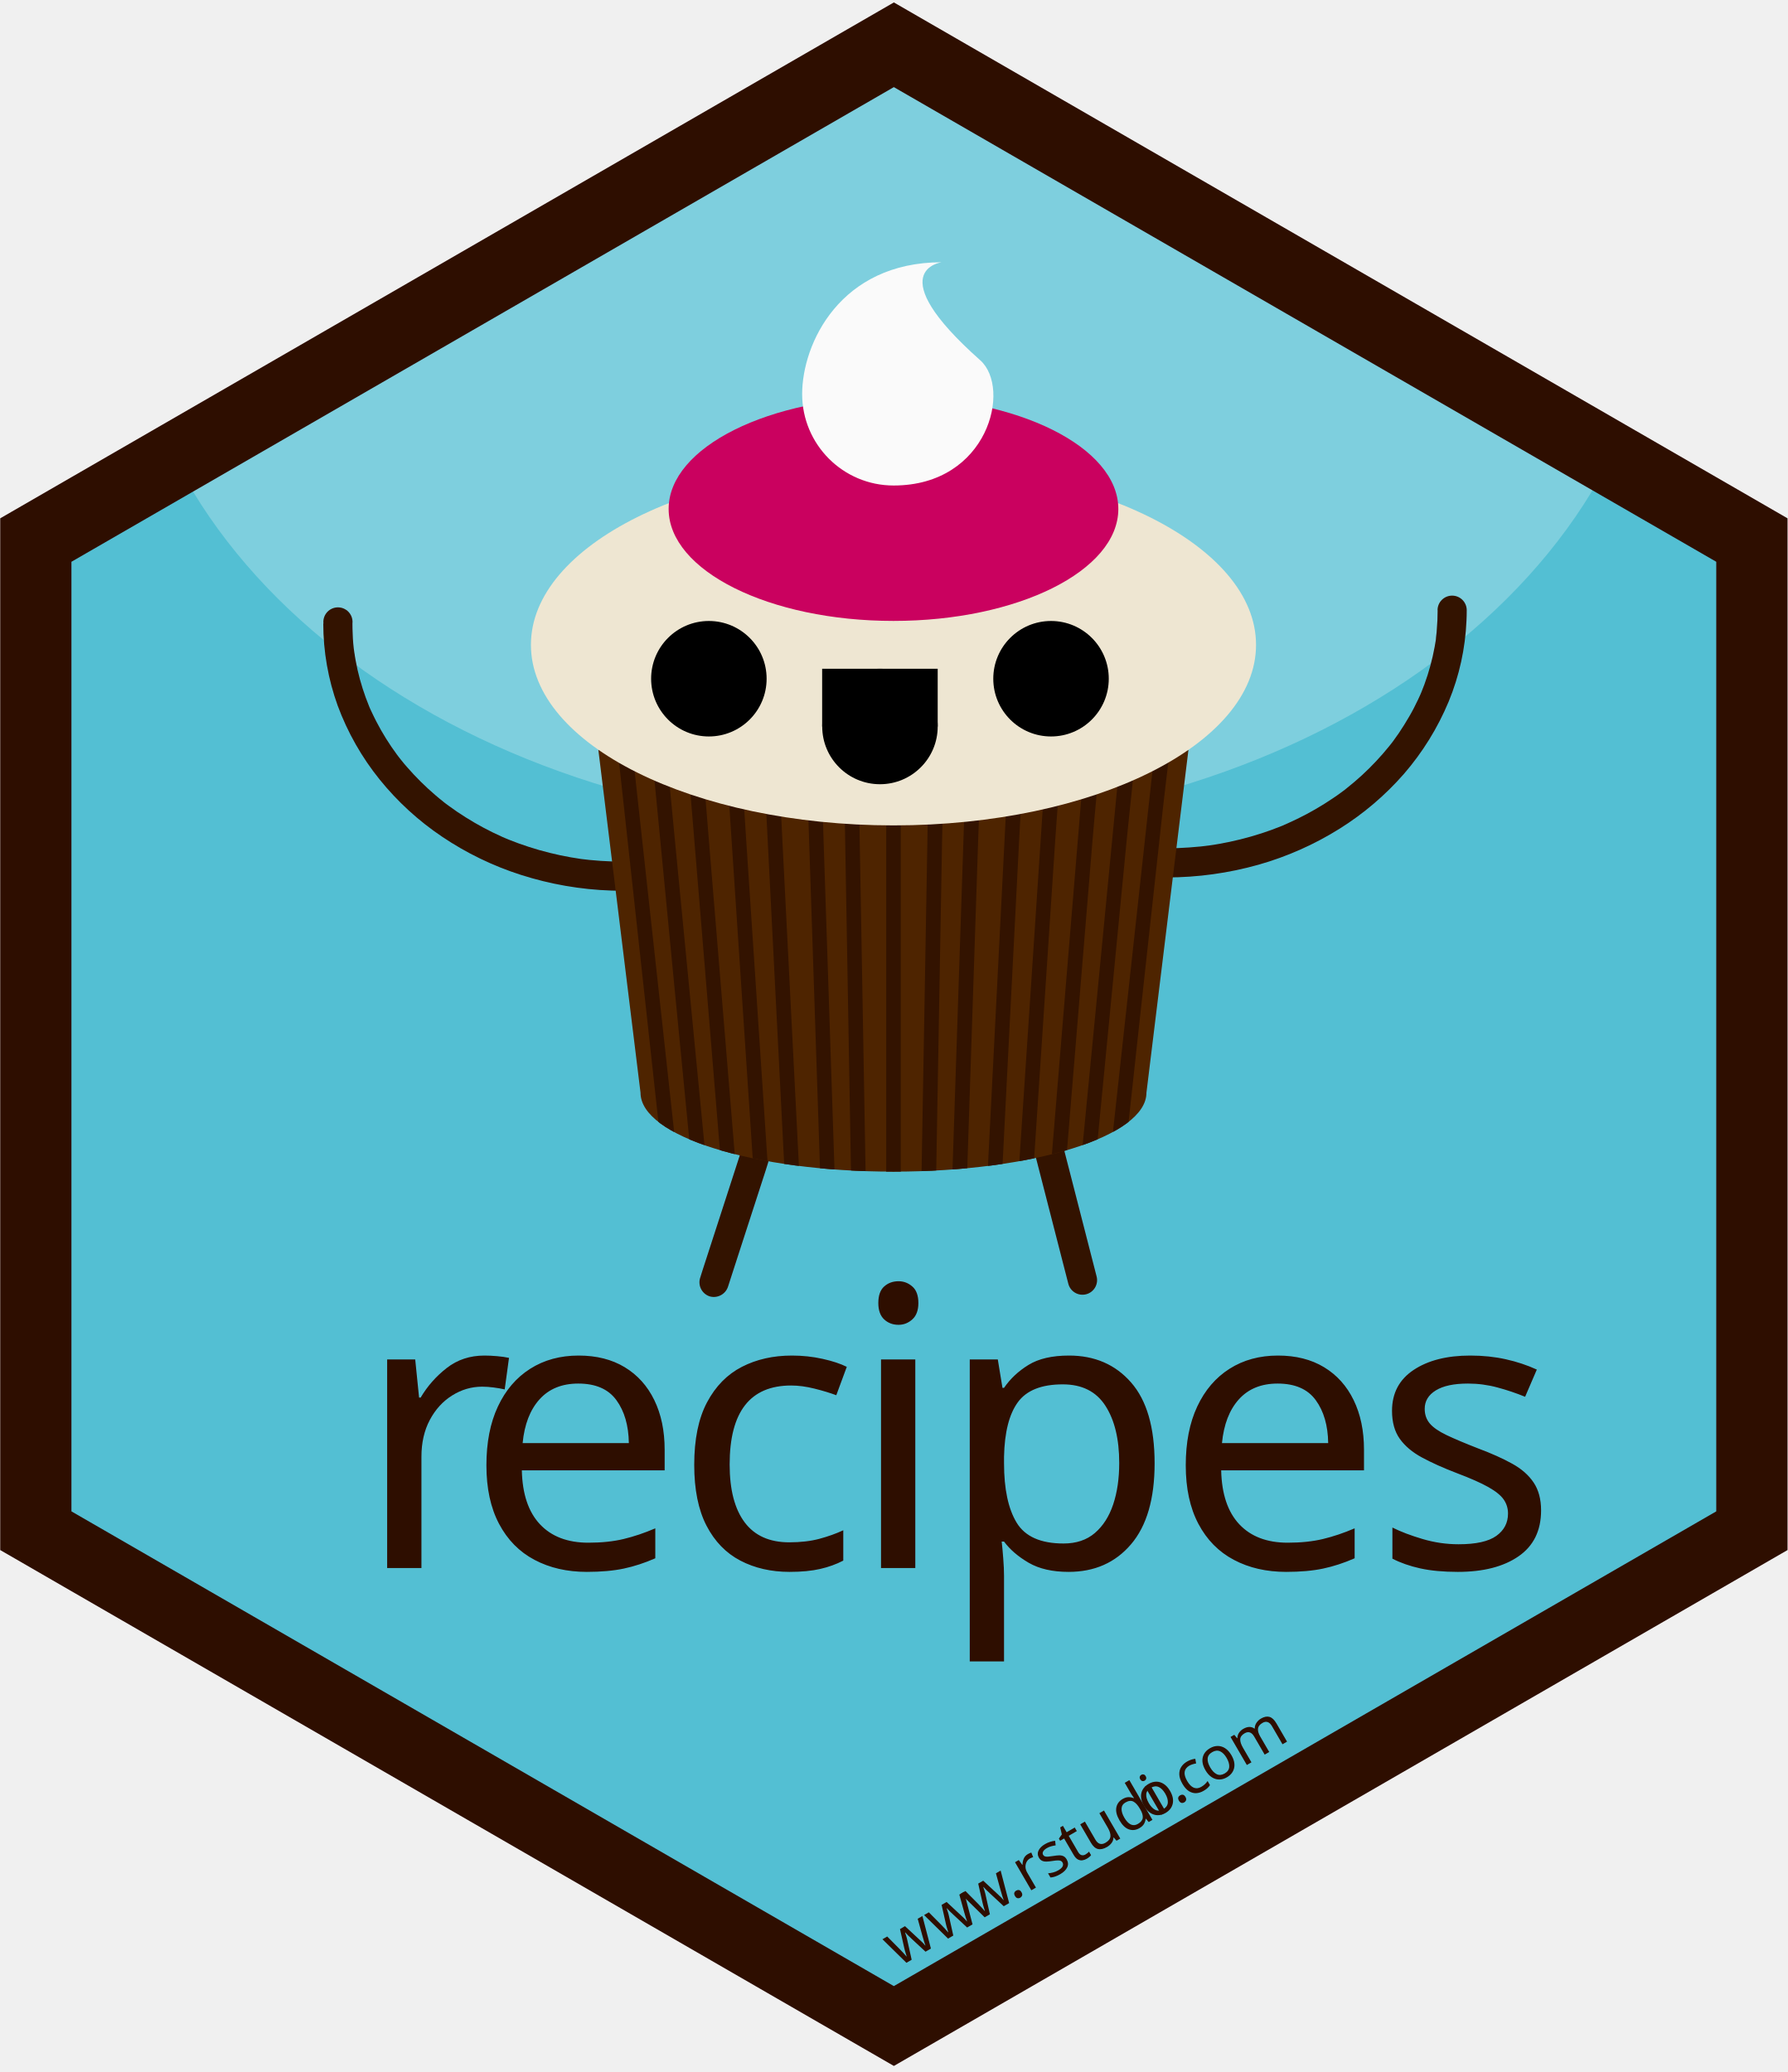
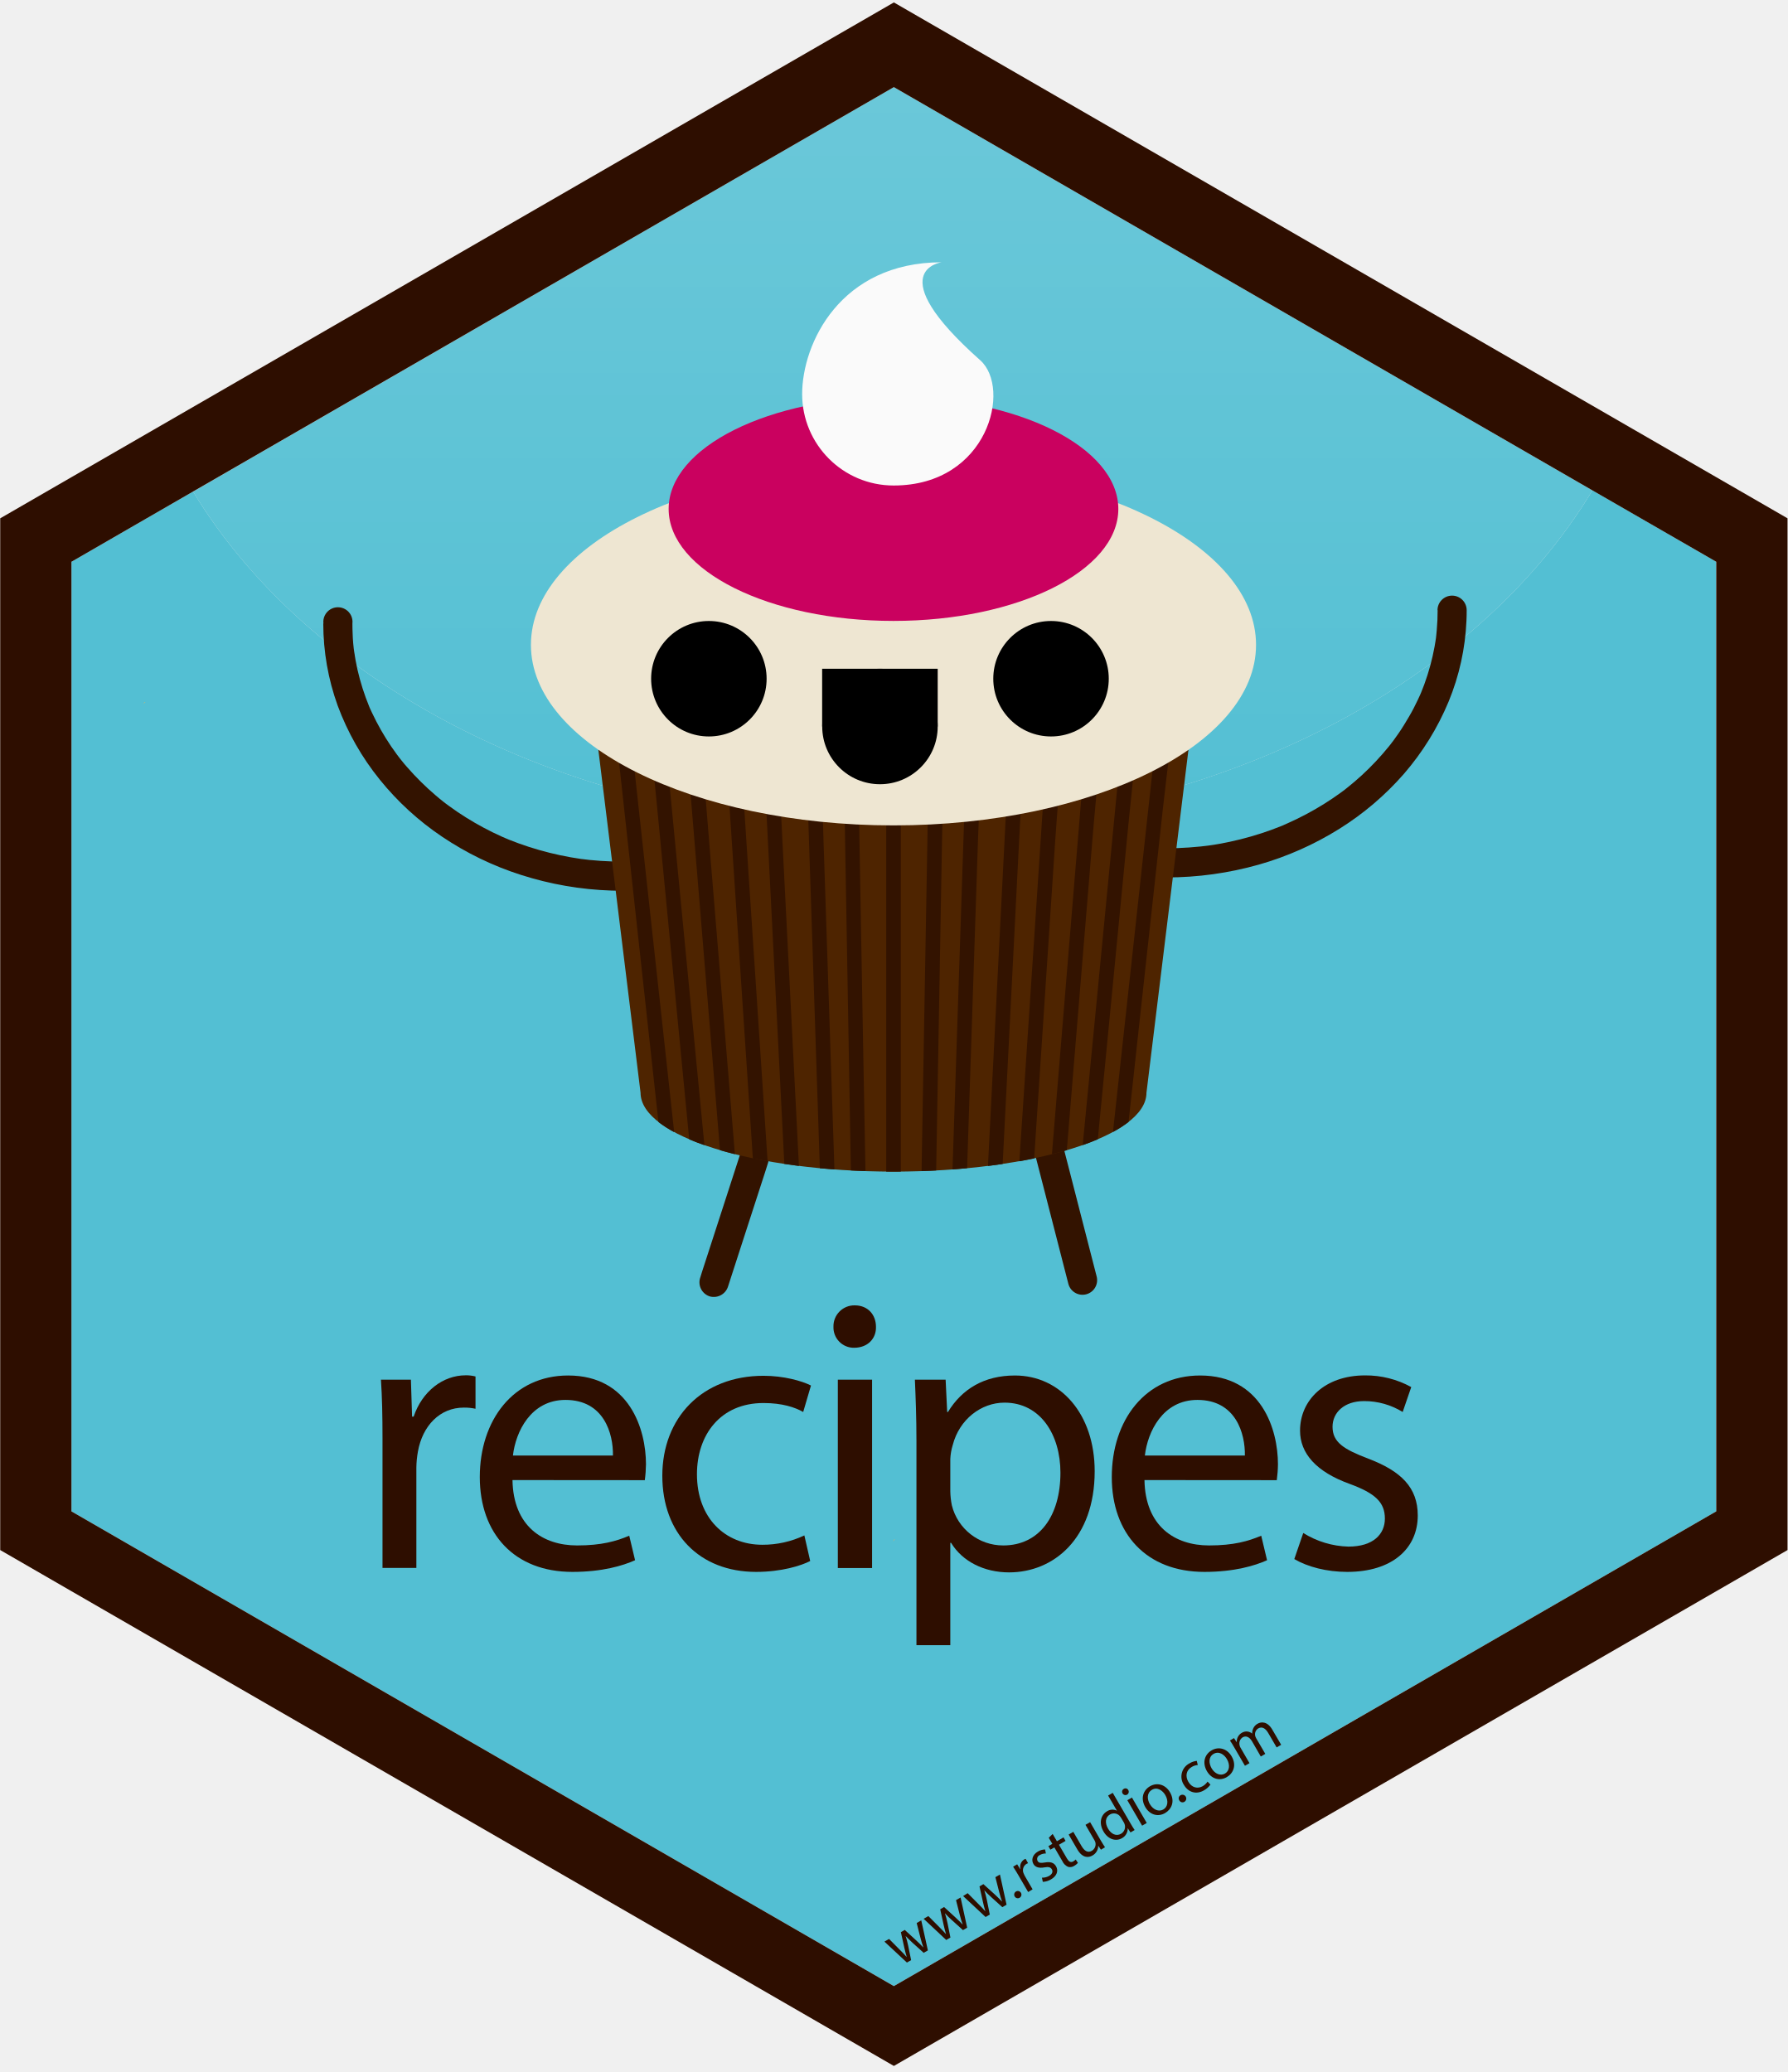
<svg xmlns="http://www.w3.org/2000/svg" id="Layer_1" data-name="Layer 1" viewBox="0 0 735 852">
  <defs>
-     <style>.cls-1{fill:#77aab6;}.cls-2{fill:none;}.cls-3{clip-path:url(#clip-path);}.cls-4{fill:#53bfd3;}.cls-5{fill:#fff;opacity:0.25;}.cls-6{fill:#e6b35a;}.cls-7{font-size:160px;letter-spacing:-0.04em;}.cls-10,.cls-7,.cls-9{fill:#2e0e00;}.cls-10,.cls-7{font-family:MyriadPro-Regular, Myriad Pro;}.cls-8{letter-spacing:-0.03em;}.cls-10{font-size:25px;}.cls-11{letter-spacing:0.01em;}.cls-12{letter-spacing:-0.04em;}.cls-13{letter-spacing:-0.02em;}.cls-14{letter-spacing:-0.01em;}.cls-15{letter-spacing:0em;}.cls-16{fill:#331300;}.cls-17{fill:#4e2400;}.cls-18{clip-path:url(#clip-path-2);}.cls-19{fill:#eee6d2;}.cls-20{fill:#ca015f;}.cls-21{fill:#fafafa;}</style>
-     <clipPath id="clip-path">
-       <polygon class="cls-1" points="369.51 7.4 728.21 214.47 728.21 636.62 369.51 845.03 2.79 636.62 2.79 214.47 369.51 7.4" />
-     </clipPath>
-     <clipPath id="clip-path-2">
-       <path class="cls-2" d="M488.61,308.32l-17.27,141c0,17.91-46.57,32.45-104,32.45s-104-14.53-104-32.45L246,308.32Z" />
-     </clipPath>
+     <style>.cls-1{fill:#53bfd3;}.cls-2{opacity:0.25;fill:url(#linear-gradient);}.cls-3{fill:#2e0e00;}.cls-4{fill:#e6b35a;}.cls-5{fill:#331300;}.cls-6{fill:#4e2400;}.cls-7{fill:#eee6d2;}.cls-8{fill:#ca015f;}.cls-9{fill:#fafafa;}</style>
+     <linearGradient id="linear-gradient" x1="367.04" y1="-128.83" x2="367.04" y2="340.44" gradientUnits="userSpaceOnUse">
+       <stop offset="0" stop-color="#fff" stop-opacity="0.83" />
+       <stop offset="0.56" stop-color="#fff" stop-opacity="0.37" />
+       <stop offset="1" stop-color="#fff" stop-opacity="0" />
+     </linearGradient>
  </defs>
-   <polygon class="cls-1" points="369.51 7.4 728.21 214.47 728.21 636.62 369.51 845.03 2.79 636.62 2.79 214.47 369.51 7.4" />
-   <g class="cls-3">
-     <circle class="cls-4" cx="365.5" cy="437.45" r="442.13" />
-     <ellipse class="cls-5" cx="366.89" cy="105.8" rx="315.24" ry="234.63" />
-   </g>
-   <path class="cls-6" d="M367,633.9c.29-.29.6-.59.93-.89h-.26Z" />
-   <text class="cls-7" transform="translate(145.58 644.76)">r<tspan class="cls-8" x="45.6" y="0">ecipes</tspan>
-   </text>
-   <path class="cls-9" d="M705.61,196.21,427.81,35.82,367.5,1,307.19,35.82,29.37,196.22.09,213.13V637.38l29.28,16.91,281.28,162.4,56.85,32.82,56.85-32.82L705.61,654.3l29.3-16.92V213.13Zm0,425.26L367.49,816.68,29.37,621.47V231L367.49,35.82h0L705.61,231Z" />
-   <text class="cls-10" transform="matrix(0.86, -0.5, 0.5, 0.86, 369.28, 809.1)">
-     <tspan class="cls-11">ww</tspan>
-     <tspan class="cls-12" x="37.4" y="0">w</tspan>
-     <tspan x="54.82" y="0">.rstudi</tspan>
-     <tspan class="cls-13" x="120.07" y="0">o</tspan>
-     <tspan x="133.2" y="0">.</tspan>
-     <tspan class="cls-14" x="138.37" y="0">c</tspan>
-     <tspan class="cls-15" x="149.42" y="0">om</tspan>
-   </text>
-   <path class="cls-16" d="M304.23,474.82q-2.81,8.63-5.59,17.27-4.42,13.67-8.87,27.36c-.67,2.09-1.37,4.17-2,6.28a6.08,6.08,0,0,0,4.2,7.39,6.15,6.15,0,0,0,7.39-4.2q2.81-8.63,5.59-17.27,4.42-13.67,8.87-27.36c.67-2.09,1.37-4.17,2-6.28a6.08,6.08,0,0,0-4.2-7.39,6.15,6.15,0,0,0-7.39,4.2Z" />
-   <path class="cls-16" d="M426,476.4c1.49,5.83,3,11.65,4.48,17.46q3.56,13.85,7.12,27.72l1.65,6.4a6,6,0,1,0,11.58-3.19c-1.49-5.83-3-11.65-4.48-17.46q-3.56-13.85-7.12-27.72l-1.65-6.4A6,6,0,1,0,426,476.4Z" />
-   <path class="cls-16" d="M132.91,256.38a99.41,99.41,0,0,0,5.92,33.76,108,108,0,0,0,17.31,30.46A116.52,116.52,0,0,0,181.69,344a127.56,127.56,0,0,0,32.42,15.73,136.72,136.72,0,0,0,37.27,6.47c1.61,0,3.21.07,4.82.1a6,6,0,1,0,0-12c-3.09,0-6.16-.1-9.23-.31-1.51-.1-3-.24-4.56-.38-.74-.07-1.51-.17-2.25-.26-.34,0-.7-.1-1-.12-1.34-.17,1.22.17-.12,0a130.78,130.78,0,0,1-17.36-3.69c-2.83-.82-5.66-1.73-8.44-2.73-1.34-.48-2.69-1-4-1.53-.31-.12-.62-.24-.91-.38s-.31-.12-.46-.19c-.6-.24.74.31.67.29-.7-.31-1.41-.6-2.11-.91a119.37,119.37,0,0,1-14.87-7.94c-2.4-1.49-4.72-3.07-7-4.75-.5-.38-1-.74-1.53-1.13s-1.37-1.1.07.07l-.86-.7c-1.08-.84-2.13-1.73-3.17-2.61a112.13,112.13,0,0,1-11.63-11.51c-.89-1-1.73-2-2.57-3.07-.38-.48-.77-1-1.15-1.46-.07-.07.84,1.13.48.6a3.74,3.74,0,0,0-.38-.48l-.65-.86c-1.58-2.13-3.07-4.34-4.48-6.59s-2.71-4.56-3.93-6.91c-.62-1.22-1.25-2.45-1.82-3.69-.26-.55-.5-1.1-.77-1.65l-.36-.84c-.53-1.22.5,1.22,0,0a96,96,0,0,1-4.82-15.16c-.29-1.29-.55-2.61-.79-3.93-.12-.65-.24-1.32-.34-2,0-.31-.1-.62-.14-.91l-.07-.46c-.14-1,0,.19.07.53a65.65,65.65,0,0,1-.72-8.11c-.07-1.37-.1-2.73-.1-4.1a6,6,0,1,0-11.92,0Z" />
-   <path class="cls-16" d="M591.06,250.89c0,2.73-.12,5.44-.36,8.18,0,.67-.12,1.34-.19,2,0,.31-.07.62-.1.94s-.22,1.73-.07.6,0,0,0,.29-.1.62-.14.91l-.36,2.13a93.66,93.66,0,0,1-4.22,15.49c-.46,1.25-.94,2.47-1.44,3.69-.38,1,.55-1.25.12-.31l-.36.84c-.29.65-.58,1.29-.89,1.94-1.13,2.4-2.33,4.75-3.65,7s-2.76,4.63-4.29,6.86q-1.12,1.65-2.3,3.24c-.41.53-.82,1.06-1.2,1.58,0,.07.86-1.1.46-.6l-.29.36c-.22.29-.46.55-.67.84a110.85,110.85,0,0,1-11.13,11.87c-2,1.85-4.08,3.6-6.21,5.3-.22.17-1.22.94-.38.31s-.07.07-.26.22c-.6.46-1.18.89-1.77,1.32q-1.65,1.22-3.38,2.37a118.56,118.56,0,0,1-14.65,8.47c-1.27.62-2.57,1.22-3.86,1.8l-1.8.79c-.94.41,1.37-.58.07,0l-1.08.43q-4,1.62-8.13,2.95A129.4,129.4,0,0,1,501.23,347c-1.46.26-2.95.5-4.44.7s1.08-.14,0,0c-.34,0-.7.1-1,.12l-2.25.26c-3.09.31-6.21.53-9.3.65-1.53,0-3.09.07-4.65.07a6,6,0,0,0,0,12,139.61,139.61,0,0,0,37.89-5.25,129,129,0,0,0,33.24-14.77,118.86,118.86,0,0,0,26.45-22.52,110,110,0,0,0,18.44-29.81,98,98,0,0,0,7.31-33.26c.07-1.41.1-2.83.1-4.27a6,6,0,1,0-12,0Z" />
-   <path id="SVGID" class="cls-17" d="M488.61,308.32l-17.27,141c0,17.91-46.57,32.45-104,32.45s-104-14.53-104-32.45L246,308.32Z" />
-   <g class="cls-18">
-     <path class="cls-16" d="M370.34,1303V307.32c0-13.45.24-26.91,0-40.36v-1.77c0-3.86-6-3.86-6,0v995.65c0,13.45-.24,26.91,0,40.36V1303c0,3.86,6,3.86,6,0Z" />
-   </g>
-   <g class="cls-18">
-     <path class="cls-16" d="M370.34,1303c-.6-8.92-1.18-17.82-1.77-26.74l-4.82-72.76q-3.56-53.81-7.15-107.6-4.35-65.39-8.68-130.77-4.75-71.58-9.5-143.21-4.82-72.52-9.62-145-4.5-67.63-9-135.23-3.78-57.12-7.58-114.24-2.7-40.93-5.42-81.85c-.86-12.95-1.61-25.9-2.57-38.82,0-.55-.07-1.13-.12-1.68-.26-3.84-6.26-3.86-6,0,.6,8.92,1.18,17.82,1.77,26.74l4.82,72.76q3.56,53.81,7.15,107.6,4.35,65.39,8.68,130.77l9.5,143.21q4.82,72.52,9.62,145,4.5,67.63,9,135.23,3.78,57.12,7.58,114.24,2.7,40.93,5.42,81.85c.86,12.95,1.61,25.9,2.57,38.82,0,.55.07,1.13.12,1.68.24,3.81,6.23,3.86,6,0Z" />
-   </g>
-   <g class="cls-18">
-     <path class="cls-16" d="M430.53,305c-.6,8.92-1.18,17.82-1.77,26.74l-4.82,72.76q-3.56,53.81-7.15,107.6-4.35,65.39-8.68,130.77l-9.5,143.21q-4.82,72.52-9.62,145-4.5,67.63-9,135.23-3.78,57.12-7.58,114.24-2.7,40.93-5.42,81.85c-.86,12.93-2.06,25.87-2.57,38.82,0,.55-.07,1.13-.12,1.68-.26,3.86,5.73,3.84,6,0,.6-8.92,1.18-17.82,1.77-26.74l4.82-72.76q3.56-53.81,7.15-107.6,4.35-65.39,8.68-130.77,4.75-71.58,9.5-143.21,4.82-72.52,9.62-145,4.5-67.63,9-135.23,3.78-57.12,7.58-114.24,2.7-40.93,5.42-81.85c.86-12.93,2.06-25.88,2.57-38.82,0-.55.07-1.13.12-1.68.26-3.86-5.73-3.84-6,0Z" />
-   </g>
-   <g class="cls-18">
-     <path class="cls-16" d="M370.34,1303c-.29-8.94-.6-17.89-.89-26.83q-1.19-36.19-2.4-72.4-1.8-53.88-3.57-107.74-2.16-65.29-4.34-130.55-2.37-72-4.77-144-2.41-72.16-4.8-144.34-2.23-67.77-4.48-135.51-1.87-56.87-3.76-113.74-1.37-41.19-2.73-82.35c-.43-12.93-.7-25.85-1.29-38.75,0-.58,0-1.13,0-1.7-.12-3.84-6.12-3.86-6,0,.29,8.94.6,17.89.89,26.83q1.19,36.19,2.4,72.4,1.8,53.88,3.57,107.74,2.16,65.29,4.34,130.55,2.37,72,4.77,144,2.41,72.16,4.8,144.34,2.23,67.77,4.48,135.51,1.87,56.87,3.76,113.74,1.37,41.19,2.73,82.35c.43,12.93.7,25.85,1.29,38.75,0,.58,0,1.13,0,1.7.12,3.84,6.12,3.86,6,0Z" />
-   </g>
-   <g class="cls-18">
-     <path class="cls-16" d="M397.44,305c-.29,8.94-.6,17.89-.89,26.83q-1.19,36.19-2.4,72.4-1.8,53.88-3.57,107.74-2.16,65.29-4.34,130.55-2.37,72-4.77,144-2.41,72.16-4.8,144.34-2.23,67.77-4.48,135.51-1.87,56.87-3.76,113.74-1.37,41.19-2.73,82.35c-.43,12.9-1.15,25.85-1.29,38.75,0,.58,0,1.13,0,1.7-.12,3.86,5.88,3.86,6,0,.29-8.94.6-17.89.89-26.83q1.19-36.19,2.4-72.4,1.8-53.88,3.57-107.74,2.16-65.29,4.34-130.55,2.37-72,4.77-144,2.41-72.16,4.8-144.34,2.23-67.77,4.48-135.51,1.87-56.87,3.76-113.74,1.37-41.19,2.73-82.35c.43-12.9,1.15-25.85,1.29-38.75,0-.58,0-1.13,0-1.7.12-3.86-5.88-3.86-6,0Z" />
-   </g>
-   <g class="cls-18">
-     <path class="cls-16" d="M370.34,1303q-1.29-13.38-2.59-26.79-3.53-36.26-7-72.54L350.29,1096q-6.33-65.43-12.69-130.86-6.94-71.65-13.91-143.31-7.05-72.59-14.08-145.15-6.55-67.45-13.09-134.87-5.54-57.19-11.1-114.36-4-41-7.94-81.92c-1.25-12.95-2.45-25.9-3.76-38.85,0-.55-.12-1.13-.17-1.68-.36-3.81-6.38-3.84-6,0q1.29,13.38,2.59,26.79,3.53,36.26,7,72.54L287.61,512q6.33,65.43,12.69,130.86,6.94,71.65,13.91,143.31,7.05,72.59,14.08,145.15,6.55,67.45,13.09,134.87,5.54,57.19,11.1,114.36,4,41,7.94,81.92c1.25,12.95,2.45,25.9,3.76,38.85,0,.55.12,1.13.17,1.68.36,3.79,6.35,3.84,6,0Z" />
-   </g>
-   <g class="cls-18">
-     <path class="cls-16" d="M461.15,305q-1.29,13.38-2.59,26.79-3.53,36.26-7,72.54L441.11,512q-6.33,65.43-12.69,130.86-6.94,71.65-13.91,143.31-7.05,72.59-14.08,145.15-6.55,67.45-13.09,134.87-5.54,57.19-11.1,114.36-4,41-7.94,81.92c-1.25,12.93-2.88,25.87-3.76,38.85,0,.55-.12,1.13-.17,1.68-.38,3.84,5.64,3.81,6,0q1.29-13.38,2.59-26.79,3.53-36.26,7-72.54L390.41,1096q6.33-65.43,12.69-130.86Q410,893.52,417,821.87q7.05-72.59,14.08-145.15,6.55-67.45,13.09-134.87,5.54-57.19,11.1-114.36,4-41,7.94-81.92c1.25-12.93,2.88-25.88,3.76-38.85,0-.55.12-1.13.17-1.68.36-3.84-5.64-3.81-6,0Z" />
-   </g>
-   <g class="cls-18">
-     <path class="cls-16" d="M370.34,1316.68q-1.51-13.74-3-27.48-4.1-37.37-8.18-74.77-6-55.07-12.06-110.14-7.37-67.41-14.77-134.82-8.09-73.85-16.16-147.67L299.91,673.26Q292.32,604,284.75,534.75,278.32,476,271.9,417.29q-4.64-42.23-9.26-84.44c-1.46-13.29-2.88-26.57-4.36-39.86-.07-.58-.12-1.15-.19-1.73-.41-3.79-6.43-3.84-6,0q1.51,13.74,3,27.48,4.1,37.37,8.18,74.77,6,55.07,12.06,110.14,7.37,67.41,14.77,134.82,8.09,73.85,16.16,147.67L322.52,934.7l15.18,138.51q6.44,58.74,12.85,117.46,4.64,42.23,9.26,84.44c1.46,13.29,2.88,26.57,4.36,39.86.07.58.12,1.15.19,1.73.38,3.79,6.38,3.84,6,0Z" />
-   </g>
-   <g class="cls-18">
-     <path class="cls-16" d="M476.62,291.3q-1.51,13.74-3,27.48-4.1,37.37-8.18,74.77-6,55.07-12.06,110.14Q446,571.1,438.61,638.51q-8.09,73.85-16.16,147.67L406.19,934.72,391,1073.23q-6.44,58.74-12.85,117.46-4.64,42.23-9.26,84.44c-1.46,13.26-3.31,26.55-4.36,39.86,0,.58-.12,1.15-.19,1.73-.41,3.84,5.59,3.79,6,0q1.51-13.74,3-27.48,4.1-37.37,8.18-74.77,6-55.07,12.06-110.14,7.37-67.41,14.77-134.82,8.09-73.85,16.16-147.67l16.26-148.54L456,534.77Q462.39,476,468.8,417.32q4.64-42.23,9.26-84.44c1.46-13.26,3.31-26.55,4.36-39.86,0-.58.12-1.15.19-1.73.41-3.84-5.59-3.79-6,0Z" />
-   </g>
-   <g class="cls-18">
-     <path class="cls-16" d="M370.34,1303q-1.12-13.35-2.21-26.67l-6-72.59q-4.42-53.67-8.85-107.36-5.4-65.5-10.79-131-5.9-71.76-11.82-143.5-6-72.41-11.92-144.84-5.58-67.55-11.13-135.08-4.71-57.09-9.4-114.17l-6.76-82.13c-1.08-13-2.06-26-3.21-38.94l-.14-1.68c-.31-3.81-6.31-3.86-6,0q1.12,13.35,2.21,26.67l6,72.59q4.42,53.67,8.85,107.36,5.4,65.5,10.79,131,5.9,71.76,11.82,143.5,6,72.41,11.92,144.84,5.58,67.55,11.13,135.08,4.71,57.09,9.4,114.17l6.76,82.13c1.08,13,2.06,26,3.21,38.94l.14,1.68c.31,3.81,6.31,3.84,6,0Z" />
-   </g>
-   <g class="cls-18">
-     <path class="cls-16" d="M446.48,305q-1.12,13.35-2.21,26.67l-6,72.59q-4.42,53.67-8.85,107.36-5.4,65.5-10.79,131-5.9,71.76-11.82,143.5-6,72.41-11.92,144.84-5.58,67.55-11.13,135.08-4.71,57.09-9.4,114.17l-6.76,82.13c-1.08,13-2.49,25.95-3.21,38.94,0,.55-.1,1.13-.14,1.68-.31,3.84,5.68,3.81,6,0q1.12-13.35,2.21-26.67l6-72.59q4.42-53.67,8.85-107.36,5.4-65.5,10.79-131,5.9-71.76,11.82-143.5,6-72.41,11.92-144.84Q427.4,609.5,433,542q4.71-57.09,9.4-114.17l6.76-82.13c1.08-13,2.49-25.95,3.21-38.94,0-.55.1-1.13.14-1.68.34-3.86-5.66-3.84-6,0Z" />
-   </g>
-   <g class="cls-18">
-     <path class="cls-16" d="M370.34,1303,369,1276.15q-1.83-36.29-3.69-72.61l-5.47-107.31q-3.35-65.68-6.69-131.39l-7.27-142.9q-3.71-72.63-7.39-145.23-3.42-67.48-6.86-134.94-2.91-57-5.8-114.05l-4.17-82.25c-.65-12.9-1.18-25.83-2-38.7,0-.58,0-1.13-.1-1.7-.19-3.84-6.19-3.86-6,0l1.37,26.81q1.83,36.29,3.69,72.61l5.47,107.31q3.35,65.68,6.69,131.39l7.27,142.9q3.71,72.63,7.39,145.23,3.42,67.48,6.86,134.94,2.91,57,5.8,114.05l4.17,82.25c.65,12.9,1.18,25.83,2,38.7,0,.58,0,1.13.1,1.7.19,3.84,6.19,3.86,6,0Z" />
-   </g>
-   <g class="cls-18">
-     <path class="cls-16" d="M415.06,305l-1.37,26.81q-1.83,36.29-3.69,72.61l-5.47,107.31q-3.35,65.68-6.69,131.39l-7.27,142.9q-3.71,72.63-7.39,145.23-3.42,67.48-6.86,134.94-2.91,57-5.8,114.05l-4.17,82.25c-.65,12.9-1.63,25.8-2,38.7,0,.58,0,1.13-.1,1.7-.19,3.86,5.8,3.84,6,0l1.37-26.81q1.83-36.29,3.69-72.61l5.47-107.31q3.35-65.68,6.69-131.39l7.27-142.9q3.71-72.63,7.39-145.23,3.42-67.48,6.86-134.94,2.91-57,5.8-114.05L419,345.45c.65-12.9,1.63-25.8,2-38.7,0-.58,0-1.13.1-1.7.22-3.86-5.78-3.86-6,0Z" />
-   </g>
-   <g class="cls-18">
-     <path class="cls-16" d="M370.34,1303c-.17-8.94-.31-17.89-.48-26.83q-.65-36.19-1.27-72.4-.94-53.88-1.89-107.74-1.15-65.29-2.3-130.55-1.26-72-2.54-144-1.26-72.16-2.54-144.34-1.19-67.77-2.4-135.51l-2-113.74q-.72-41.19-1.46-82.35c-.24-12.93-.26-25.85-.7-38.75,0-.58,0-1.13,0-1.7-.07-3.86-6.07-3.86-6,0,.17,8.94.31,17.89.48,26.83q.65,36.19,1.27,72.4.94,53.88,1.89,107.74,1.15,65.29,2.3,130.55,1.26,72,2.54,144,1.26,72.16,2.54,144.34,1.19,67.77,2.4,135.51l2,113.74q.72,41.19,1.46,82.35c.24,12.93.26,25.85.7,38.75,0,.58,0,1.13,0,1.7,0,3.84,6,3.86,6,0Z" />
-   </g>
-   <g class="cls-18">
-     <path class="cls-16" d="M382,305c-.17,8.94-.31,17.89-.48,26.83q-.65,36.19-1.27,72.4-.94,53.88-1.89,107.74Q377.2,577.3,376,642.56q-1.26,72-2.54,144Q372.25,858.7,371,930.88q-1.19,67.77-2.4,135.51l-2,113.74q-.72,41.19-1.46,82.35c-.24,12.9-.72,25.85-.7,38.75,0,.58,0,1.13,0,1.7-.07,3.86,5.92,3.86,6,0,.17-8.94.31-17.89.48-26.83q.65-36.19,1.27-72.4.94-53.88,1.89-107.74,1.15-65.29,2.3-130.55,1.26-72,2.54-144,1.26-72.16,2.54-144.34,1.19-67.77,2.4-135.51l2-113.74q.72-41.19,1.46-82.35c.24-12.9.72-25.85.7-38.75,0-.58,0-1.13,0-1.7.07-3.86-5.92-3.86-6,0Z" />
-   </g>
-   <ellipse class="cls-19" cx="367.34" cy="265.16" rx="149.06" ry="74.24" />
-   <ellipse class="cls-20" cx="367.34" cy="209.28" rx="92.44" ry="46.04" />
-   <path class="cls-21" d="M403,148.13c12.95,11.51,3.31,51.51-35.61,51.51a37.6,37.6,0,0,1-37.6-37.6c0-20.77,15.66-54.2,57.39-54.2C387.13,107.82,361.42,111.2,403,148.13Z" />
+   <path class="cls-1" d="M705.61,231l-50.9-29.39c-49.25,81.8-159.59,138.79-287.82,138.79-128,0-238.11-56.75-287.51-138.28L29.37,231V621.47L367.49,816.68,705.61,621.47Z" />
+   <path class="cls-1" d="M366.89,340.44c128.23,0,238.57-57,287.82-138.79L367.49,35.82h0L79.38,202.16C128.78,283.69,238.93,340.44,366.89,340.44Z" />
+   <path class="cls-2" d="M366.89,340.44c128.23,0,238.57-57,287.82-138.79L367.49,35.82h0L79.38,202.16C128.78,283.69,238.93,340.44,366.89,340.44Z" />
+   <path class="cls-3" d="M734.91,637.38V213.13l-29.3-16.92L427.81,35.82,367.5,1,307.19,35.82,29.37,196.22.09,213.13V637.38l29.28,16.91L310.65,816.68l56.85,32.83,56.85-32.83L705.61,654.3ZM29.37,621.47V231l50-28.88L367.49,35.82h0L654.71,201.65,705.61,231V621.47L367.49,816.68Z" />
+   <path class="cls-4" d="M58.85,289.54c.29-.28.6-.59.93-.89h-.25C59.3,289,59.08,289.25,58.85,289.54Z" />
+   <path class="cls-4" d="M367,633.9c.29-.29.61-.59.94-.89h-.26C367.49,633.31,367.26,633.61,367,633.9Z" />
+   <path class="cls-3" d="M157.26,591.48c0-9.12-.16-17-.64-24.16h12.32l.48,15.2h.64c3.52-10.4,12-17,21.44-17a15.23,15.23,0,0,1,4,.48v13.28a21.15,21.15,0,0,0-4.8-.48c-9.92,0-17,7.52-18.88,18.08a39.63,39.63,0,0,0-.64,6.56v41.28H157.26Z" />
+   <path class="cls-3" d="M210.7,608.6c.32,19,12.48,26.88,26.56,26.88,10.08,0,16.16-1.76,21.44-4l2.4,10.08c-5,2.24-13.44,4.8-25.76,4.8-23.84,0-38.08-15.68-38.08-39s13.76-41.76,36.32-41.76c25.28,0,32,22.24,32,36.48a53.11,53.11,0,0,1-.48,6.56ZM252,598.52c.16-9-3.68-22.88-19.52-22.88-14.24,0-20.48,13.12-21.6,22.88Z" />
+   <path class="cls-3" d="M333.1,641.88c-3.68,1.92-11.84,4.48-22.24,4.48-23.36,0-38.56-15.84-38.56-39.52,0-23.84,16.32-41.12,41.6-41.12,8.32,0,15.68,2.08,19.52,4l-3.2,10.88c-3.36-1.92-8.64-3.68-16.32-3.68-17.76,0-27.36,13.12-27.36,29.28,0,17.92,11.52,29,26.88,29a40,40,0,0,0,17.28-3.84Z" />
+   <path class="cls-3" d="M360.14,545.56c.16,4.8-3.36,8.64-9,8.64a8.37,8.37,0,0,1-8.48-8.64,8.58,8.58,0,0,1,8.8-8.8C356.78,536.76,360.14,540.6,360.14,545.56Zm-15.68,99.2V567.32h14.08v77.44Z" />
+   <path class="cls-3" d="M376.78,592.6c0-9.92-.32-17.92-.64-25.28h12.64l.64,13.28h.32c5.76-9.44,14.88-15,27.52-15,18.72,0,32.8,15.84,32.8,39.36,0,27.84-17,41.6-35.2,41.6-10.24,0-19.2-4.48-23.84-12.16h-.32v42.09H376.78Zm13.92,20.64a31.71,31.71,0,0,0,.64,5.76,21.73,21.73,0,0,0,21.12,16.48c14.88,0,23.52-12.16,23.52-29.92,0-15.52-8.16-28.8-23-28.8-9.6,0-18.56,6.88-21.28,17.44a22.83,22.83,0,0,0-1,5.76Z" />
+   <path class="cls-3" d="M470.53,608.6c.32,19,12.48,26.88,26.56,26.88,10.08,0,16.16-1.76,21.44-4l2.4,10.08c-5,2.24-13.44,4.8-25.76,4.8-23.84,0-38.08-15.68-38.08-39s13.76-41.76,36.32-41.76c25.28,0,32,22.24,32,36.48a53.11,53.11,0,0,1-.48,6.56Zm41.28-10.08c.16-9-3.68-22.88-19.52-22.88-14.24,0-20.48,13.12-21.6,22.88Z" />
+   <path class="cls-3" d="M535.81,630.36a36.9,36.9,0,0,0,18.56,5.6c10.24,0,15-5.12,15-11.52,0-6.72-4-10.4-14.4-14.24-13.92-5-20.48-12.64-20.48-21.92,0-12.48,10.08-22.72,26.72-22.72a38.65,38.65,0,0,1,19,4.8l-3.52,10.24a30.14,30.14,0,0,0-15.84-4.48c-8.32,0-13,4.8-13,10.56,0,6.4,4.64,9.28,14.72,13.12,13.44,5.12,20.32,11.84,20.32,23.36,0,13.6-10.56,23.2-29,23.2-8.48,0-16.32-2.08-21.76-5.28Z" />
+   <path class="cls-3" d="M365.53,797.29,370,801.8c1,1,1.89,1.9,2.72,2.87l.06,0c-.38-1.2-.69-2.52-1-3.84l-1.4-6.33,1.59-.93,4.67,4.28c1.12,1,2.06,2,2.91,2.87l.07,0a34.9,34.9,0,0,1-1.18-3.86l-1.56-6.12,1.88-1.09L381.48,802l-1.72,1-4.51-4.06c-1-1-1.95-1.81-2.93-2.89l0,0a35.14,35.14,0,0,1,1.06,4l1.21,5.95-1.73,1-9.24-8.62Z" />
+   <path class="cls-3" d="M381.68,787.88l4.48,4.51c1,1,1.89,1.9,2.72,2.87l.06,0c-.38-1.19-.69-2.52-1-3.84l-1.39-6.33,1.59-.93,4.67,4.28c1.11,1,2.06,2,2.91,2.87l.07,0a34.9,34.9,0,0,1-1.18-3.86l-1.56-6.12,1.88-1.09,2.71,12.42-1.73,1-4.5-4.06a39.86,39.86,0,0,1-2.93-2.89l0,0a35.14,35.14,0,0,1,1.06,4l1.21,6-1.73,1L379.74,789Z" />
+   <path class="cls-3" d="M397.84,778.47l4.48,4.51c1,1,1.89,1.91,2.72,2.87l.06,0c-.38-1.19-.69-2.52-1-3.84l-1.4-6.33,1.6-.93L409,779c1.11,1,2.06,2,2.91,2.87l.07,0a34.9,34.9,0,0,1-1.18-3.86l-1.56-6.12,1.87-1.09,2.72,12.42-1.73,1-4.5-4.06a39.86,39.86,0,0,1-2.93-2.89l0,0a36.59,36.59,0,0,1,1.06,4l1.21,6-1.73,1-9.24-8.62Z" />
+   <path class="cls-3" d="M417.13,779.74a1.49,1.49,0,1,1,2.06.62A1.48,1.48,0,0,1,417.13,779.74Z" />
+   <path class="cls-3" d="M418.52,770.8c-.72-1.23-1.36-2.28-2-3.21l1.67-1,1.25,2,.09,0a3.63,3.63,0,0,1,1.56-4,2.36,2.36,0,0,1,.58-.25l1,1.79a3.31,3.31,0,0,0-.68.31,3.09,3.09,0,0,0-1.13,3.93,6.84,6.84,0,0,0,.43.94l3.24,5.57L422.71,778Z" />
+   <path class="cls-3" d="M428.38,772.09a5.7,5.7,0,0,0,2.94-.71c1.39-.8,1.63-1.87,1.13-2.73s-1.36-1.09-3.06-.79c-2.27.42-3.76-.1-4.49-1.35-1-1.69-.43-3.86,1.82-5.17a6,6,0,0,1,2.95-.85l.33,1.66a4.67,4.67,0,0,0-2.49.64,1.75,1.75,0,0,0-.92,2.44c.5.87,1.35.89,3,.62,2.21-.37,3.67,0,4.57,1.55,1.07,1.84.4,4-2.08,5.41a6.94,6.94,0,0,1-3.35,1Z" />
+   <path class="cls-3" d="M432.78,754.11l1.75,3,2.72-1.58.84,1.44-2.72,1.59,3.28,5.63c.76,1.3,1.55,1.82,2.61,1.21a4.63,4.63,0,0,0,1-.78l.91,1.38a5.39,5.39,0,0,1-1.53,1.24,3.06,3.06,0,0,1-2.52.4,4.55,4.55,0,0,1-2.32-2.3l-3.32-5.7-1.62.94-.84-1.44,1.62-.95-1.46-2.5Z" />
+   <path class="cls-3" d="M452.56,756.79c.63,1.08,1.21,2,1.75,2.8l-1.68,1-1.11-1.64,0,0a4.58,4.58,0,0,1-2.32,4c-1.65,1-4.14,1.19-6.28-2.48l-3.56-6.11,1.91-1.11,3.36,5.79c1.16,2,2.55,3,4.27,2a3.16,3.16,0,0,0,1.5-3.19,3.09,3.09,0,0,0-.39-1.07l-3.73-6.42,1.9-1.1Z" />
+   <path class="cls-3" d="M457.48,737.21l7.36,12.64c.54.92,1.17,2,1.65,2.65l-1.7,1-1.15-1.77,0,0a4.46,4.46,0,0,1-2.37,4.13c-2.52,1.47-5.71.46-7.56-2.71-2.05-3.47-1.13-6.86,1.41-8.35a4.07,4.07,0,0,1,4.09-.24l0,0-3.63-6.24Zm3.42,10.24a4.37,4.37,0,0,0-.55-.75,3.25,3.25,0,0,0-4-.6c-2,1.14-2.13,3.55-.78,5.86,1.23,2.12,3.29,3.26,5.34,2.07a3.32,3.32,0,0,0,1.47-3.89,3.75,3.75,0,0,0-.4-.87Z" />
+   <path class="cls-3" d="M463.88,736.08a1.36,1.36,0,0,1-2.35,1.38,1.34,1.34,0,0,1,.49-1.88A1.3,1.3,0,0,1,463.88,736.08Zm5.68,14.63-6.08-10.46,1.9-1.1,6.09,10.45Z" />
+   <path class="cls-3" d="M481,736.94c2.26,3.87.56,7.11-2,8.59-2.83,1.64-6.22.84-8.14-2.47-2-3.49-.94-6.88,1.95-8.56S479.12,733.75,481,736.94Zm-8.23,4.94c1.34,2.29,3.66,3.25,5.52,2.17s2.18-3.56.81-5.91c-1-1.77-3.23-3.5-5.47-2.19S471.6,739.89,472.75,741.88Z" />
+   <path class="cls-3" d="M484.85,740.3a1.47,1.47,0,0,1,.51-2.11,1.57,1.57,0,0,1,1.56,2.73A1.48,1.48,0,0,1,484.85,740.3Z" />
+   <path class="cls-3" d="M497.66,733.83a8.2,8.2,0,0,1-2.65,2.35c-3.16,1.84-6.45.89-8.31-2.3a6.14,6.14,0,0,1,2.38-8.82,7.38,7.38,0,0,1,2.95-1l.42,1.72a5.23,5.23,0,0,0-2.49.79c-2.4,1.4-2.66,3.92-1.39,6.1,1.41,2.42,3.83,3,5.9,1.8a6.16,6.16,0,0,0,2-1.88Z" />
+   <path class="cls-3" d="M506.35,722.18c2.25,3.86.55,7.11-2,8.58-2.83,1.65-6.22.84-8.15-2.46-2-3.5-.94-6.89,1.95-8.57S504.49,719,506.35,722.18Zm-8.23,4.93c1.33,2.29,3.65,3.25,5.51,2.17s2.18-3.55.81-5.91c-1-1.77-3.22-3.5-5.47-2.19S497,725.13,498.12,727.11Z" />
+   <path class="cls-3" d="M507.4,718.47c-.63-1.08-1.16-2-1.73-2.78l1.66-1,1.07,1.63.07,0a4.16,4.16,0,0,1,2.16-3.84,3.59,3.59,0,0,1,4.18.37l0,0a4.8,4.8,0,0,1,.38-2,4.05,4.05,0,0,1,1.88-2.08c1.38-.81,4-1.09,6.07,2.54l3.59,6.15-1.86,1.08-3.45-5.92c-1.16-2-2.6-2.79-4.14-1.89a2.85,2.85,0,0,0-1.24,3,3.75,3.75,0,0,0,.4,1l3.76,6.46-1.85,1.08L514.74,716c-1-1.67-2.41-2.45-3.85-1.61a3,3,0,0,0-1.25,3.28,2.86,2.86,0,0,0,.39,1L513.7,725l-1.86,1.08Z" />
+   <path class="cls-5" d="M304.23,474.82q-2.81,8.64-5.59,17.27-4.42,13.67-8.87,27.36c-.68,2.08-1.37,4.17-2,6.28a6.08,6.08,0,0,0,4.19,7.39,6.16,6.16,0,0,0,7.39-4.2q2.81-8.62,5.59-17.27,4.43-13.66,8.87-27.36c.67-2.08,1.37-4.17,2-6.28a6.08,6.08,0,0,0-4.2-7.39,6.15,6.15,0,0,0-7.38,4.2Z" />
+   <path class="cls-5" d="M426,476.4c1.49,5.83,3,11.66,4.49,17.46q3.56,13.84,7.12,27.72l1.65,6.41a6,6,0,0,0,11.59-3.19c-1.49-5.83-3-11.66-4.49-17.46q-3.56-13.84-7.12-27.72c-.55-2.14-1.1-4.27-1.66-6.41A6,6,0,0,0,426,476.4Z" />
+   <path class="cls-5" d="M132.91,256.38a99.43,99.43,0,0,0,5.92,33.77,108,108,0,0,0,17.32,30.45A116.25,116.25,0,0,0,181.69,344a127.48,127.48,0,0,0,32.42,15.73,136.41,136.41,0,0,0,37.26,6.47c1.61,0,3.22.08,4.82.1a6,6,0,1,0,0-12c-3.09,0-6.16-.1-9.23-.31-1.51-.1-3-.24-4.56-.38-.74-.08-1.51-.17-2.25-.27-.34-.05-.7-.09-1-.12-1.34-.17,1.22.17-.12,0a129.22,129.22,0,0,1-17.36-3.7c-2.83-.81-5.66-1.72-8.44-2.73-1.35-.48-2.69-1-4-1.53a8.3,8.3,0,0,1-.91-.39c-.15-.07-.32-.12-.46-.19-.6-.24.74.31.67.29-.69-.31-1.41-.6-2.11-.91a120.4,120.4,0,0,1-14.87-7.94q-3.59-2.24-7-4.75c-.5-.38-1-.74-1.53-1.13s-1.37-1.1.07.08c-.29-.24-.58-.46-.86-.7-1.08-.84-2.14-1.73-3.17-2.61a112.83,112.83,0,0,1-11.63-11.51c-.89-1-1.73-2-2.57-3.07-.38-.48-.76-1-1.15-1.47-.07-.07.84,1.13.48.6a5.71,5.71,0,0,0-.38-.48l-.65-.86c-1.58-2.13-3.07-4.34-4.48-6.59s-2.71-4.56-3.94-6.91c-.62-1.22-1.24-2.45-1.82-3.69-.26-.56-.5-1.11-.77-1.66-.12-.29-.24-.55-.36-.84-.52-1.22.51,1.23,0,0a97.15,97.15,0,0,1-4.82-15.16c-.28-1.29-.55-2.61-.79-3.93-.12-.65-.24-1.32-.33-2,0-.31-.1-.63-.15-.91s0-.32-.07-.46c-.14-1,0,.19.07.53a66.75,66.75,0,0,1-.72-8.11c-.07-1.36-.09-2.73-.09-4.1a6,6,0,1,0-11.92,0Z" />
+   <path class="cls-5" d="M591.06,250.89c0,2.73-.12,5.44-.36,8.18-.05.67-.12,1.34-.19,2,0,.31-.08.63-.1.94s-.22,1.72-.07.6,0,0-.05.28-.1.63-.14.92c-.12.72-.24,1.41-.36,2.13a94.09,94.09,0,0,1-4.22,15.49c-.46,1.25-.94,2.47-1.44,3.69-.39,1,.55-1.24.12-.31l-.36.84c-.29.65-.58,1.3-.89,1.94-1.13,2.4-2.33,4.75-3.65,7s-2.75,4.63-4.29,6.86c-.74,1.1-1.51,2.18-2.3,3.24-.41.52-.81,1-1.2,1.58,0,.07.86-1.1.46-.6l-.29.36c-.22.29-.46.55-.67.84a111.58,111.58,0,0,1-11.13,11.87c-2,1.85-4.08,3.6-6.21,5.3-.22.17-1.22.93-.38.31s-.08.07-.27.22l-1.77,1.32c-1.11.81-2.23,1.6-3.38,2.37a119.14,119.14,0,0,1-14.66,8.46c-1.27.63-2.56,1.23-3.86,1.8l-1.8.79c-.93.41,1.37-.57.08,0l-1.08.43q-4,1.62-8.13,2.95A130,130,0,0,1,501.23,347c-1.47.27-3,.51-4.44.7s1.08-.14,0,0c-.34.05-.7.1-1,.12-.75.1-1.51.17-2.26.26-3.09.32-6.21.53-9.3.65-1.54,0-3.1.07-4.65.07a6,6,0,1,0,0,12,139.55,139.55,0,0,0,37.89-5.25,129,129,0,0,0,33.23-14.77,118.78,118.78,0,0,0,26.45-22.52,109.79,109.79,0,0,0,18.44-29.81,98.13,98.13,0,0,0,7.32-33.26c.07-1.41.09-2.83.09-4.27a6,6,0,1,0-12,0Z" />
+   <path id="SVGID" class="cls-6" d="M488.61,308.32l-17.26,141c0,17.91-46.57,32.44-104,32.44s-104-14.53-104-32.44L246,308.32Z" />
+   <path class="cls-5" d="M364.35,368.49V481.76l3,0,3,0V308.32h-6Z" />
+   <path class="cls-5" d="M299.93,331.78q2.42,36.36,4.82,72.75l4.77,71.78q3,.62,6.06,1.17-1.66-25.05-3.32-50.09-2.7-40.93-5.42-81.85c-.83-12.41-1.55-24.82-2.45-37.22h-6Q299.16,320,299.93,331.78Z" />
+   <path class="cls-5" d="M428.76,331.78q-2.42,36.36-4.82,72.75t-4.85,73q3.12-.57,6.09-1.18l3.24-48.91q2.7-40.93,5.42-81.85c.83-12.39,2-24.8,2.49-37.22h-6Q429.53,320,428.76,331.78Z" />
+   <path class="cls-5" d="M332.14,331.9q1.19,36.18,2.4,72.39l2.52,76.09q3,.28,6,.51-.88-26.52-1.76-53-1.36-41.19-2.73-82.35c-.41-12.41-.68-24.81-1.23-37.2h-6Q331.75,320.11,332.14,331.9Z" />
+   <path class="cls-5" d="M396.55,331.87q-1.19,36.19-2.4,72.4-1.27,38.31-2.54,76.61,3-.22,6-.51l1.74-52.53,2.73-82.35c.41-12.37,1.08-24.79,1.26-37.17h-6Q396.94,320.1,396.55,331.87Z" />
+   <path class="cls-5" d="M270.15,331.8q3.53,36.26,7,72.54l6.21,64.16c2,.83,4.05,1.64,6.25,2.41q-2.1-21.72-4.21-43.45-4-41-7.94-81.92c-1.2-12.4-2.35-24.81-3.61-37.22h-6Q269,320,270.15,331.8Z" />
+   <path class="cls-5" d="M466.86,308.32h-6l-2.28,23.5q-3.53,36.27-7,72.55l-6.45,66.5c2.19-.77,4.26-1.56,6.21-2.4q2-20.49,4-41,4-41,7.94-81.91C464.41,333.17,466,320.76,466.86,308.32Z" />
+   <path class="cls-5" d="M277.18,465.53q-2.64-24.12-5.28-48.24-4.63-42.23-9.26-84.43-1.35-12.27-2.68-24.54h-6c.38,3.48.77,7,1.14,10.44q4.09,37.37,8.18,74.77,3.72,33.92,7.43,67.84A46.22,46.22,0,0,0,277.18,465.53Z" />
+   <path class="cls-5" d="M468.8,417.32q4.65-42.24,9.26-84.44c.9-8.18,1.95-16.36,2.87-24.56h-6.16c-.38,3.49-.77,7-1.15,10.46q-4.1,37.38-8.17,74.77-3.94,36-7.88,71.92a45.08,45.08,0,0,0,6.42-4.14Q466.39,439.33,468.8,417.32Z" />
+   <path class="cls-5" d="M284.35,331.68l6,72.59q2.82,34.32,5.66,68.67c2,.58,4,1.14,6.13,1.67q-1.92-23.43-3.85-46.84-3.39-41.08-6.77-82.13c-1-12.43-2-24.88-3.07-37.32h-6Q283.39,320,284.35,331.68Z" />
+   <path class="cls-5" d="M444.27,331.7l-6,72.59-5.79,70.32q3.17-.8,6.13-1.66,1.85-22.57,3.71-45.16,3.39-41.07,6.77-82.13c1-12.44,2.37-24.88,3.11-37.34h-6Q445.24,320,444.27,331.7Z" />
+   <path class="cls-5" d="M315,331.87q1.83,36.3,3.69,72.62,1.89,37.06,3.77,74.11c2,.3,4,.57,6,.83q-1.32-25.86-2.63-51.71l-4.17-82.25c-.63-12.38-1.14-24.78-1.88-37.15h-6Q314.33,320.11,315,331.87Z" />
+   <path class="cls-5" d="M413.7,331.85q-1.84,36.3-3.7,72.61-1.9,37.5-3.82,75c2.05-.26,4.07-.53,6.05-.83q1.31-25.46,2.59-50.9,2.1-41.11,4.18-82.25c.62-12.38,1.54-24.75,1.91-37.13h-6Z" />
+   <path class="cls-5" d="M347.2,331.9q.65,36.18,1.27,72.39l1.35,77q3,.15,6,.26-.48-26.86-1-53.71-.72-41.19-1.47-82.35c-.23-12.41-.27-24.81-.65-37.2h-6Q347,320.11,347.2,331.9Z" />
+   <path class="cls-5" d="M381.52,331.87q-.66,36.19-1.28,72.4-.66,38.66-1.35,77.3c2-.07,4-.15,6-.26q.48-26.73.95-53.47.72-41.18,1.46-82.35c.23-12.37.67-24.79.69-37.17h-6Q381.72,320.1,381.52,331.87Z" />
+   <ellipse class="cls-7" cx="367.34" cy="265.16" rx="149.06" ry="74.24" />
+   <ellipse class="cls-8" cx="367.34" cy="209.28" rx="92.44" ry="46.04" />
+   <path class="cls-9" d="M403,148.13c12.95,11.51,3.31,51.51-35.61,51.51a37.6,37.6,0,0,1-37.6-37.6c0-20.76,15.66-54.19,57.39-54.19C387.13,107.82,361.42,111.2,403,148.13Z" />
  <circle cx="291.44" cy="279.09" r="23.74" />
  <circle cx="432.11" cy="279.09" r="23.74" />
  <circle cx="361.78" cy="298.73" r="23.74" />
  <rect x="338.01" y="274.99" width="47.51" height="23.74" />
</svg>
